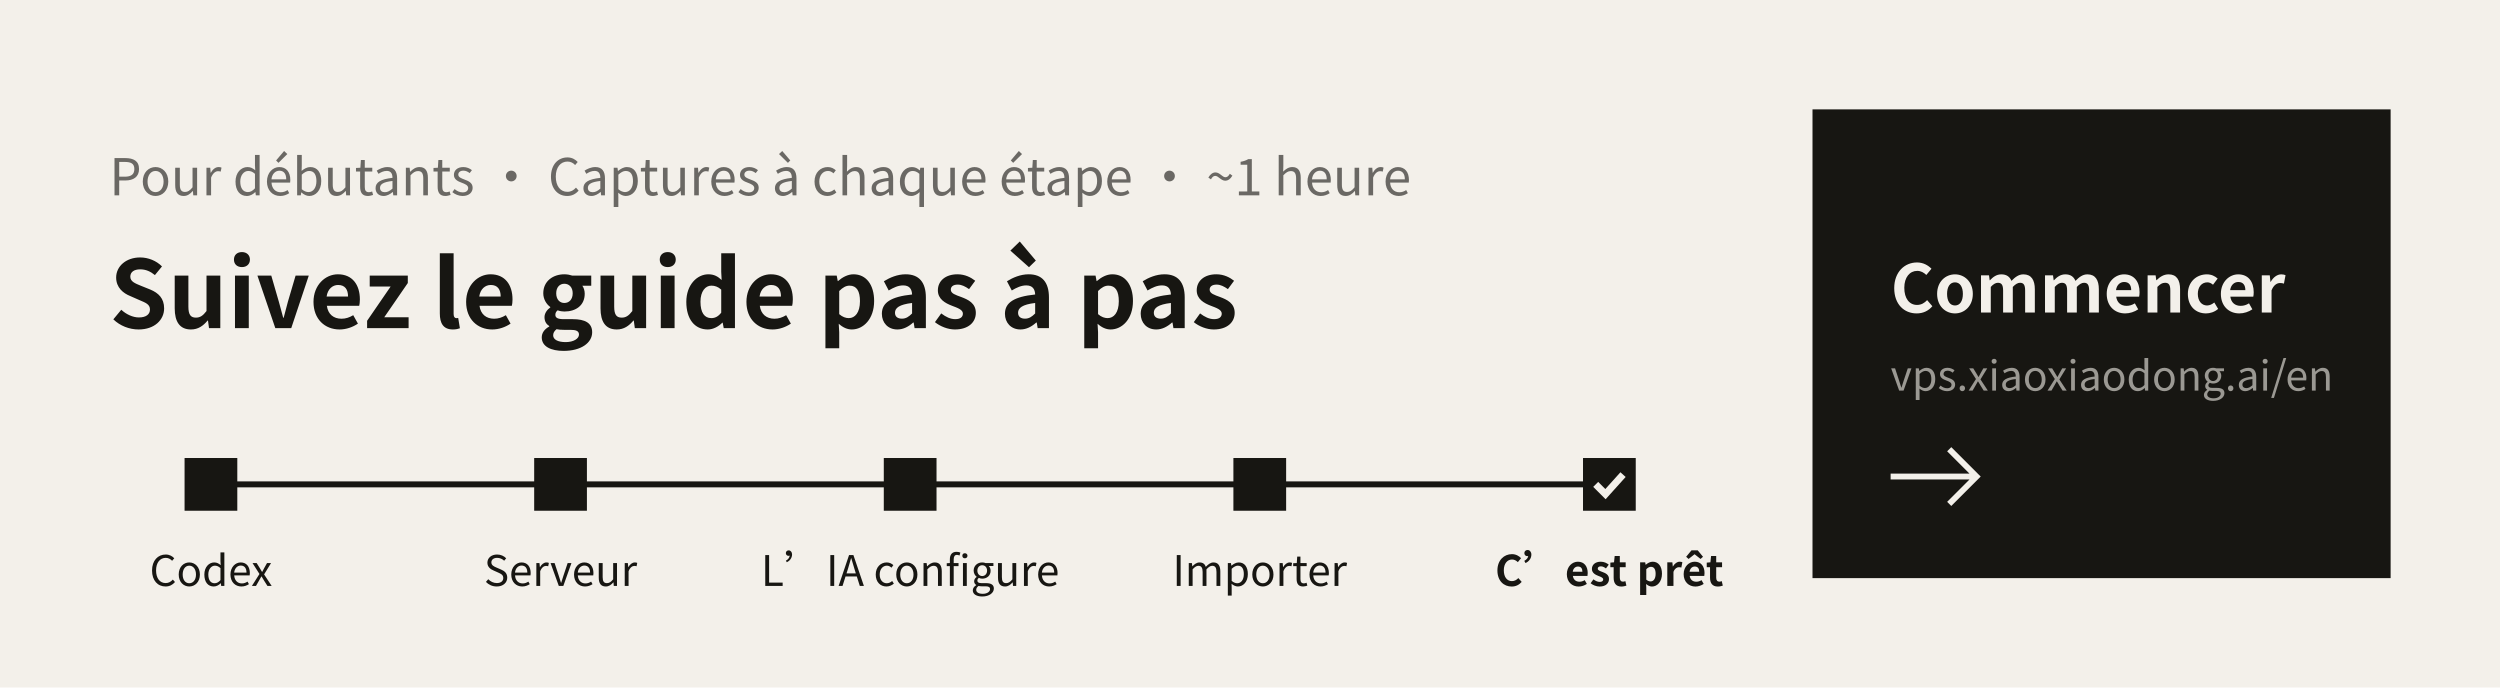
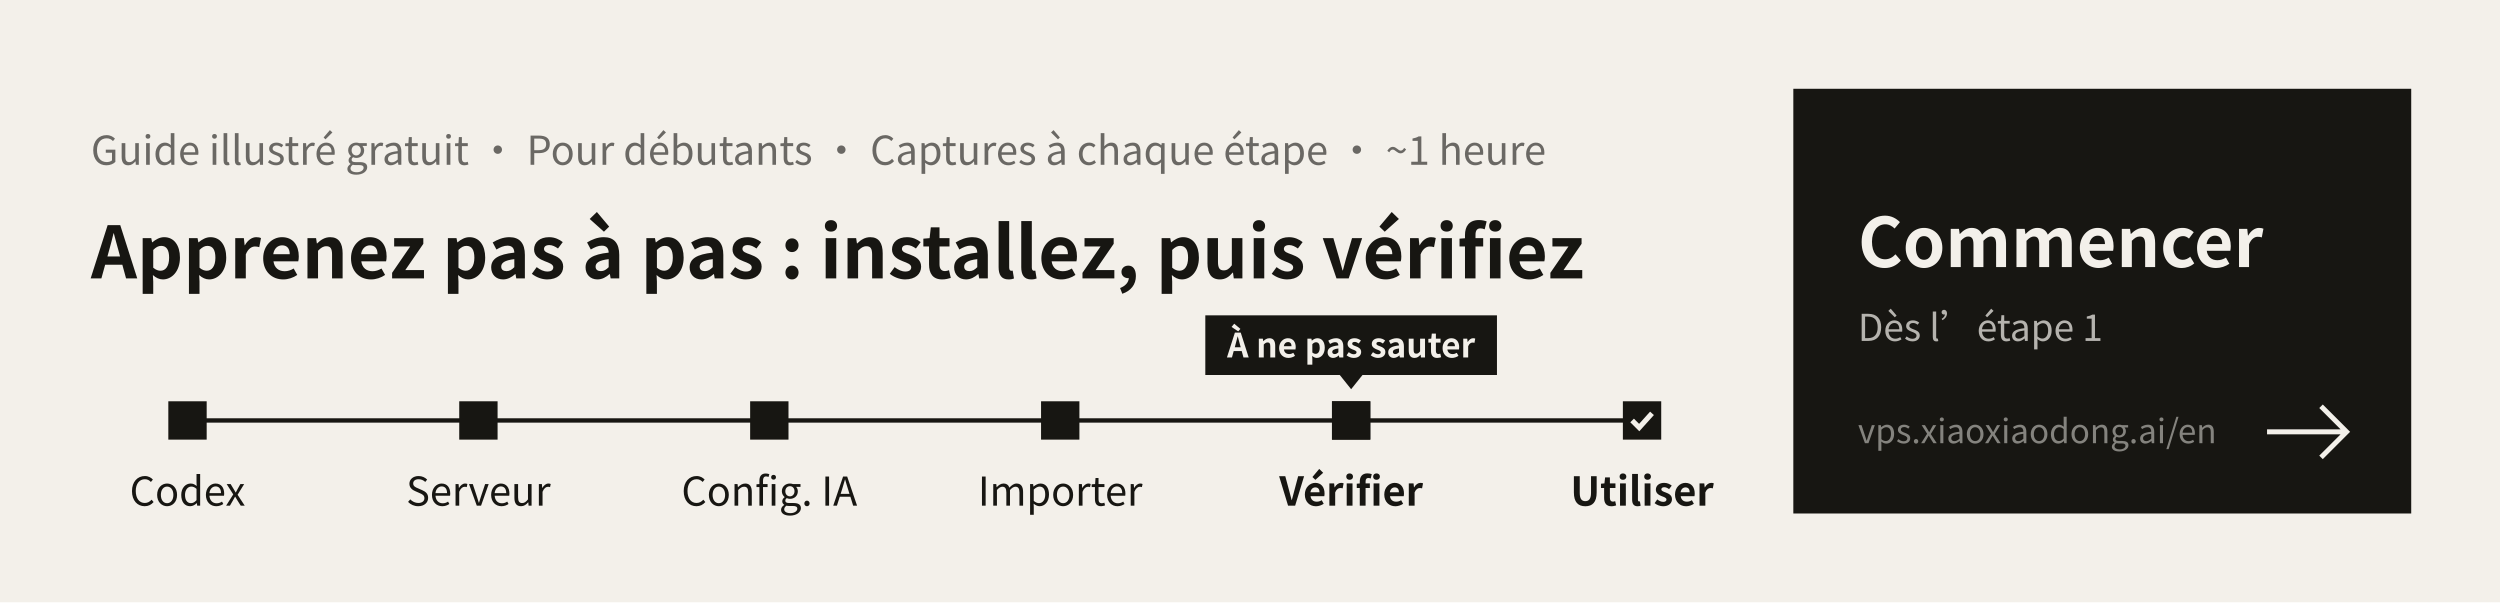
- <svg xmlns="http://www.w3.org/2000/svg" width="640" height="176" viewBox="0 0 640 176" role="img" aria-label="Suivez le guide pas à pas">
+ <svg xmlns="http://www.w3.org/2000/svg" width="880" height="212" viewBox="0 0 880 212" role="img" aria-label="Apprenez pas à pas : installez, puis vérifiez">
  <style>
- .track{stroke-dasharray:358;animation:fill 7s linear infinite}
- @keyframes fill{0%{stroke-dashoffset:358;opacity:1}62%{stroke-dashoffset:0}92%{stroke-dashoffset:0;opacity:1}100%{stroke-dashoffset:0;opacity:0}}
- .arrow{animation:nudge 1.4s ease-in-out infinite}
- @keyframes nudge{0%,100%{transform:translateX(0)}50%{transform:translateX(5px)}}
- .shine{animation:shine 7s ease-in-out infinite}
- @keyframes shine{0%,62%{transform:translateX(-80px)}76%,100%{transform:translateX(228px)}}
- .ok{animation:ok 7s ease infinite}
+ .track{stroke-dasharray:512;animation:fill 8s linear infinite}
+ @keyframes fill{0%{stroke-dashoffset:512;opacity:1}62%{stroke-dashoffset:0}92%{stroke-dashoffset:0;opacity:1}100%{stroke-dashoffset:0;opacity:0}}
+ .arrow{animation:nudge 1.2s ease-in-out infinite}
+ @keyframes nudge{0%,100%{transform:translateX(0)}50%{transform:translateX(6px)}}
+ .shine{animation:shine 8s ease-in-out infinite}
+ @keyframes shine{0%,62%{transform:translateX(-90px)}76%,100%{transform:translateX(306px)}}
+ .ring{transform-box:fill-box;transform-origin:center;animation:ring 2s ease-out infinite}
+ @keyframes ring{0%{transform:scale(1);opacity:.55}100%{transform:scale(1.09,1.12);opacity:0}}
+ .ok{animation:ok 8s ease infinite}
@keyframes ok{0%,62%{opacity:0}66%,92%{opacity:1}100%{opacity:0}}
- .n0{animation:n0 7s steps(1,end) infinite}
+ .vr{transform-box:fill-box;transform-origin:center;animation:vr 8s ease-out infinite}
+ @keyframes vr{0%,49.6%{transform:scale(1);opacity:0}50.6%{opacity:.8}63.6%,100%{transform:scale(2.6);opacity:0}}
+ .n0{animation:n0 8s steps(1,end) infinite}
@keyframes n0{0%{fill-opacity:0}0%{fill-opacity:1}92%{fill-opacity:1}100%{fill-opacity:0}}
- .l0{animation:l0 7s ease infinite}
+ .l0{animation:l0 8s ease infinite}
@keyframes l0{0%{opacity:.4}0%{opacity:.4}3%{opacity:1}92%{opacity:1}100%{opacity:.4}}
- .n1{animation:n1 7s steps(1,end) infinite}
- @keyframes n1{0%{fill-opacity:0}15.5%{fill-opacity:1}92%{fill-opacity:1}100%{fill-opacity:0}}
- .l1{animation:l1 7s ease infinite}
- @keyframes l1{0%{opacity:.4}15.4%{opacity:.4}18.5%{opacity:1}92%{opacity:1}100%{opacity:.4}}
- .n2{animation:n2 7s steps(1,end) infinite}
- @keyframes n2{0%{fill-opacity:0}31%{fill-opacity:1}92%{fill-opacity:1}100%{fill-opacity:0}}
- .l2{animation:l2 7s ease infinite}
- @keyframes l2{0%{opacity:.4}30.9%{opacity:.4}34%{opacity:1}92%{opacity:1}100%{opacity:.4}}
- .n3{animation:n3 7s steps(1,end) infinite}
- @keyframes n3{0%{fill-opacity:0}46.5%{fill-opacity:1}92%{fill-opacity:1}100%{fill-opacity:0}}
- .l3{animation:l3 7s ease infinite}
- @keyframes l3{0%{opacity:.4}46.4%{opacity:.4}49.5%{opacity:1}92%{opacity:1}100%{opacity:.4}}
- .n4{animation:n4 7s steps(1,end) infinite}
- @keyframes n4{0%{fill-opacity:0}62%{fill-opacity:1}92%{fill-opacity:1}100%{fill-opacity:0}}
- .l4{animation:l4 7s ease infinite}
- @keyframes l4{0%{opacity:.4}61.9%{opacity:.4}65%{opacity:1}92%{opacity:1}100%{opacity:.4}}
- @media (prefers-reduced-motion:reduce){*{animation:none!important}}
+ .n1{animation:n1 8s steps(1,end) infinite}
+ @keyframes n1{0%{fill-opacity:0}12.4%{fill-opacity:1}92%{fill-opacity:1}100%{fill-opacity:0}}
+ .l1{animation:l1 8s ease infinite}
+ @keyframes l1{0%{opacity:.4}12.3%{opacity:.4}15.4%{opacity:1}92%{opacity:1}100%{opacity:.4}}
+ .n2{animation:n2 8s steps(1,end) infinite}
+ @keyframes n2{0%{fill-opacity:0}24.8%{fill-opacity:1}92%{fill-opacity:1}100%{fill-opacity:0}}
+ .l2{animation:l2 8s ease infinite}
+ @keyframes l2{0%{opacity:.4}24.7%{opacity:.4}27.8%{opacity:1}92%{opacity:1}100%{opacity:.4}}
+ .n3{animation:n3 8s steps(1,end) infinite}
+ @keyframes n3{0%{fill-opacity:0}37.2%{fill-opacity:1}92%{fill-opacity:1}100%{fill-opacity:0}}
+ .l3{animation:l3 8s ease infinite}
+ @keyframes l3{0%{opacity:.4}37.1%{opacity:.4}40.2%{opacity:1}92%{opacity:1}100%{opacity:.4}}
+ .n4{animation:n4 8s steps(1,end) infinite}
+ @keyframes n4{0%{fill-opacity:0}49.6%{fill-opacity:1}92%{fill-opacity:1}100%{fill-opacity:0}}
+ .l4{animation:l4 8s ease infinite}
+ @keyframes l4{0%{opacity:.4}49.5%{opacity:.4}52.6%{opacity:1}92%{opacity:1}100%{opacity:.4}}
+ .n5{animation:n5 8s steps(1,end) infinite}
+ @keyframes n5{0%{fill-opacity:0}62%{fill-opacity:1}92%{fill-opacity:1}100%{fill-opacity:0}}
+ .l5{animation:l5 8s ease infinite}
+ @keyframes l5{0%{opacity:.4}61.9%{opacity:.4}65%{opacity:1}92%{opacity:1}100%{opacity:.4}}
+ @media (prefers-reduced-motion:reduce){*{animation:none!important}.ring,.vr{opacity:0}}
</style>
  <defs>
    <clipPath id="cc">
-       <rect x="464" y="28" width="148" height="120" />
+       <rect x="632" y="32" width="216" height="148" />
    </clipPath>
    <linearGradient id="sg" x1="0" x2="1">
      <stop offset="0" stop-color="#f3f0ea" stop-opacity="0" />
      <stop offset=".5" stop-color="#f3f0ea" stop-opacity=".1" />
      <stop offset="1" stop-color="#f3f0ea" stop-opacity="0" />
    </linearGradient>
  </defs>
-   <rect width="640" height="176" fill="#f3f0ea" />
-   <text x="28" y="50" font-family="-apple-system,BlinkMacSystemFont,'Segoe UI','PingFang SC','Hiragino Sans','Apple SD Gothic Neo','Malgun Gothic','Microsoft YaHei','Noto Sans CJK SC','Noto Sans Arabic','Noto Sans',Helvetica,Arial,sans-serif" font-size="13" font-weight="400" fill="#171612" fill-opacity=".62" text-anchor="start">Pour débutants · Captures à chaque étape · ~1 heure</text>
-   <text x="28" y="84" font-family="-apple-system,BlinkMacSystemFont,'Segoe UI','PingFang SC','Hiragino Sans','Apple SD Gothic Neo','Malgun Gothic','Microsoft YaHei','Noto Sans CJK SC','Noto Sans Arabic','Noto Sans',Helvetica,Arial,sans-serif" font-size="24" font-weight="700" fill="#171612" text-anchor="start">Suivez le guide pas à pas</text>
-   <line x1="54" y1="124" x2="412" y2="124" stroke="#171612" stroke-opacity=".22" stroke-width="1.5" />
-   <line class="track" x1="54" y1="124" x2="412" y2="124" stroke="#171612" stroke-width="1.5" />
-   <rect class="n0" x="48" y="118" width="12" height="12" fill="#171612" stroke="#171612" stroke-width="1.5" />
-   <text x="54" y="150" font-family="-apple-system,BlinkMacSystemFont,'Segoe UI','PingFang SC','Hiragino Sans','Apple SD Gothic Neo','Malgun Gothic','Microsoft YaHei','Noto Sans CJK SC','Noto Sans Arabic','Noto Sans',Helvetica,Arial,sans-serif" font-size="10.8" font-weight="500" class="l0" fill="#171612" text-anchor="middle">Codex</text>
-   <rect class="n1" x="137.5" y="118" width="12" height="12" fill="#171612" stroke="#171612" stroke-width="1.5" />
-   <text x="143.5" y="150" font-family="-apple-system,BlinkMacSystemFont,'Segoe UI','PingFang SC','Hiragino Sans','Apple SD Gothic Neo','Malgun Gothic','Microsoft YaHei','Noto Sans CJK SC','Noto Sans Arabic','Noto Sans',Helvetica,Arial,sans-serif" font-size="10.8" font-weight="500" class="l1" fill="#171612" text-anchor="middle">Serveur</text>
-   <rect class="n2" x="227" y="118" width="12" height="12" fill="#171612" stroke="#171612" stroke-width="1.5" />
-   <text x="233" y="150" font-family="-apple-system,BlinkMacSystemFont,'Segoe UI','PingFang SC','Hiragino Sans','Apple SD Gothic Neo','Malgun Gothic','Microsoft YaHei','Noto Sans CJK SC','Noto Sans Arabic','Noto Sans',Helvetica,Arial,sans-serif" font-size="10.8" font-weight="500" class="l2" fill="#171612" text-anchor="middle">L’IA configure</text>
-   <rect class="n3" x="316.5" y="118" width="12" height="12" fill="#171612" stroke="#171612" stroke-width="1.5" />
-   <text x="322.5" y="150" font-family="-apple-system,BlinkMacSystemFont,'Segoe UI','PingFang SC','Hiragino Sans','Apple SD Gothic Neo','Malgun Gothic','Microsoft YaHei','Noto Sans CJK SC','Noto Sans Arabic','Noto Sans',Helvetica,Arial,sans-serif" font-size="10.8" font-weight="500" class="l3" fill="#171612" text-anchor="middle">Importer</text>
-   <rect class="n4" x="406" y="118" width="12" height="12" fill="#171612" stroke="#171612" stroke-width="1.5" />
-   <path class="ok" d="M408.5 124l2.5 2.5 4.5-5" fill="none" stroke="#f3f0ea" stroke-width="1.8" stroke-linejoin="miter" />
-   <text x="412" y="150" font-family="-apple-system,BlinkMacSystemFont,'Segoe UI','PingFang SC','Hiragino Sans','Apple SD Gothic Neo','Malgun Gothic','Microsoft YaHei','Noto Sans CJK SC','Noto Sans Arabic','Noto Sans',Helvetica,Arial,sans-serif" font-size="10.8" font-weight="700" class="l4" fill="#171612" text-anchor="middle">C’est prêt</text>
-   <rect x="464" y="28" width="148" height="120" fill="#171612" />
+   <rect width="880" height="212" fill="#f3f0ea" />
+   <text x="32" y="58" font-family="-apple-system,BlinkMacSystemFont,'Segoe UI','PingFang SC','Hiragino Sans','Apple SD Gothic Neo','Malgun Gothic','Microsoft YaHei','Noto Sans CJK SC','Noto Sans Arabic','Noto Sans',Helvetica,Arial,sans-serif" font-size="14" font-weight="400" fill="#171612" fill-opacity=".62">Guide illustré gratuit · Pour débutants · Captures à chaque étape · ~1 heure</text>
+   <text x="32" y="98" font-family="-apple-system,BlinkMacSystemFont,'Segoe UI','PingFang SC','Hiragino Sans','Apple SD Gothic Neo','Malgun Gothic','Microsoft YaHei','Noto Sans CJK SC','Noto Sans Arabic','Noto Sans',Helvetica,Arial,sans-serif" font-size="25.3" font-weight="700" fill="#171612">Apprenez pas à pas : installez, puis vérifiez</text>
+   <line x1="66" y1="148" x2="578" y2="148" stroke="#171612" stroke-opacity=".22" stroke-width="1.5" />
+   <line class="track" x1="66" y1="148" x2="578" y2="148" stroke="#171612" stroke-width="1.5" />
+   <rect x="424.271" y="111" width="102.658" height="21" fill="#171612" />
+   <path d="M471.6 132l4 5 4-5z" fill="#171612" />
+   <text x="475.6" y="125.82" font-family="-apple-system,BlinkMacSystemFont,'Segoe UI','PingFang SC','Hiragino Sans','Apple SD Gothic Neo','Malgun Gothic','Microsoft YaHei','Noto Sans CJK SC','Noto Sans Arabic','Noto Sans',Helvetica,Arial,sans-serif" font-size="11.8" font-weight="700" fill="#f3f0ea" text-anchor="middle">À ne pas sauter</text>
+   <rect class="n0" x="60" y="142" width="12" height="12" fill="#171612" stroke="#171612" stroke-width="1.5" />
+   <text x="66" y="178" font-family="-apple-system,BlinkMacSystemFont,'Segoe UI','PingFang SC','Hiragino Sans','Apple SD Gothic Neo','Malgun Gothic','Microsoft YaHei','Noto Sans CJK SC','Noto Sans Arabic','Noto Sans',Helvetica,Arial,sans-serif" font-size="14" font-weight="500" class="l0" fill="#171612" text-anchor="middle">Codex</text>
+   <rect class="n1" x="162.4" y="142" width="12" height="12" fill="#171612" stroke="#171612" stroke-width="1.5" />
+   <text x="168.4" y="178" font-family="-apple-system,BlinkMacSystemFont,'Segoe UI','PingFang SC','Hiragino Sans','Apple SD Gothic Neo','Malgun Gothic','Microsoft YaHei','Noto Sans CJK SC','Noto Sans Arabic','Noto Sans',Helvetica,Arial,sans-serif" font-size="14" font-weight="500" class="l1" fill="#171612" text-anchor="middle">Serveur</text>
+   <rect class="n2" x="264.8" y="142" width="12" height="12" fill="#171612" stroke="#171612" stroke-width="1.5" />
+   <text x="270.8" y="178" font-family="-apple-system,BlinkMacSystemFont,'Segoe UI','PingFang SC','Hiragino Sans','Apple SD Gothic Neo','Malgun Gothic','Microsoft YaHei','Noto Sans CJK SC','Noto Sans Arabic','Noto Sans',Helvetica,Arial,sans-serif" font-size="14" font-weight="500" class="l2" fill="#171612" text-anchor="middle">Config. IA</text>
+   <rect class="n3" x="367.2" y="142" width="12" height="12" fill="#171612" stroke="#171612" stroke-width="1.5" />
+   <text x="373.2" y="178" font-family="-apple-system,BlinkMacSystemFont,'Segoe UI','PingFang SC','Hiragino Sans','Apple SD Gothic Neo','Malgun Gothic','Microsoft YaHei','Noto Sans CJK SC','Noto Sans Arabic','Noto Sans',Helvetica,Arial,sans-serif" font-size="14" font-weight="500" class="l3" fill="#171612" text-anchor="middle">Importer</text>
+   <rect class="n4" x="469.6" y="142" width="12" height="12" fill="#171612" stroke="#171612" stroke-width="1.5" />
+   <rect class="vr" x="469.6" y="142" width="12" height="12" fill="none" stroke="#171612" stroke-width="1.5" />
+   <text x="475.6" y="178" font-family="-apple-system,BlinkMacSystemFont,'Segoe UI','PingFang SC','Hiragino Sans','Apple SD Gothic Neo','Malgun Gothic','Microsoft YaHei','Noto Sans CJK SC','Noto Sans Arabic','Noto Sans',Helvetica,Arial,sans-serif" font-size="14" font-weight="700" class="l4" fill="#171612" text-anchor="middle">Vérifier</text>
+   <rect class="n5" x="572" y="142" width="12" height="12" fill="#171612" stroke="#171612" stroke-width="1.5" />
+   <path class="ok" d="M574.5 148l2.5 2.5 4.5-5" fill="none" stroke="#f3f0ea" stroke-width="1.8" stroke-linejoin="miter" />
+   <text x="578" y="178" font-family="-apple-system,BlinkMacSystemFont,'Segoe UI','PingFang SC','Hiragino Sans','Apple SD Gothic Neo','Malgun Gothic','Microsoft YaHei','Noto Sans CJK SC','Noto Sans Arabic','Noto Sans',Helvetica,Arial,sans-serif" font-size="14" font-weight="700" class="l5" fill="#171612" text-anchor="middle">Utiliser</text>
+   <rect class="ring" x="632" y="32" width="216" height="148" fill="none" stroke="#171612" stroke-width="1.5" />
+   <rect x="632" y="32" width="216" height="148" fill="#171612" />
  <g clip-path="url(#cc)">
-     <rect class="shine" x="404" y="28" width="60" height="120" fill="url(#sg)" />
+     <rect class="shine" x="562" y="32" width="70" height="148" fill="url(#sg)" />
  </g>
-   <text x="484" y="80" font-family="-apple-system,BlinkMacSystemFont,'Segoe UI','PingFang SC','Hiragino Sans','Apple SD Gothic Neo','Malgun Gothic','Microsoft YaHei','Noto Sans CJK SC','Noto Sans Arabic','Noto Sans',Helvetica,Arial,sans-serif" font-size="17" font-weight="700" fill="#f3f0ea" text-anchor="start">Commencer</text>
-   <text x="484" y="100" font-family="-apple-system,BlinkMacSystemFont,'Segoe UI','PingFang SC','Hiragino Sans','Apple SD Gothic Neo','Malgun Gothic','Microsoft YaHei','Noto Sans CJK SC','Noto Sans Arabic','Noto Sans',Helvetica,Arial,sans-serif" font-size="10.5" font-weight="400" fill="#f3f0ea" fill-opacity=".6" text-anchor="start" direction="ltr" unicode-bidi="embed">vps.xiaoxiaodong.ai/en</text>
+   <text x="654" y="94" font-family="-apple-system,BlinkMacSystemFont,'Segoe UI','PingFang SC','Hiragino Sans','Apple SD Gothic Neo','Malgun Gothic','Microsoft YaHei','Noto Sans CJK SC','Noto Sans Arabic','Noto Sans',Helvetica,Arial,sans-serif" font-size="24" font-weight="700" fill="#f3f0ea">Commencer</text>
+   <text x="654" y="120" font-family="-apple-system,BlinkMacSystemFont,'Segoe UI','PingFang SC','Hiragino Sans','Apple SD Gothic Neo','Malgun Gothic','Microsoft YaHei','Noto Sans CJK SC','Noto Sans Arabic','Noto Sans',Helvetica,Arial,sans-serif" font-size="13" font-weight="400" fill="#f3f0ea" fill-opacity=".72">Dès l’étape 1</text>
+   <text x="654" y="156" font-family="-apple-system,BlinkMacSystemFont,'Segoe UI','PingFang SC','Hiragino Sans','Apple SD Gothic Neo','Malgun Gothic','Microsoft YaHei','Noto Sans CJK SC','Noto Sans Arabic','Noto Sans',Helvetica,Arial,sans-serif" font-size="11.7" font-weight="400" fill="#f3f0ea" fill-opacity=".5" text-anchor="start" direction="ltr" unicode-bidi="embed">vps.xiaoxiaodong.ai/en</text>
  <g class="arrow">
-     <path d="M484 122h22M499 115l7 7-7 7" fill="none" stroke="#f3f0ea" stroke-width="1.5" stroke-linejoin="miter" />
+     <path d="M798 152h28M817 143l9 9-9 9" fill="none" stroke="#f3f0ea" stroke-width="1.75" stroke-linejoin="miter" />
  </g>
</svg>
